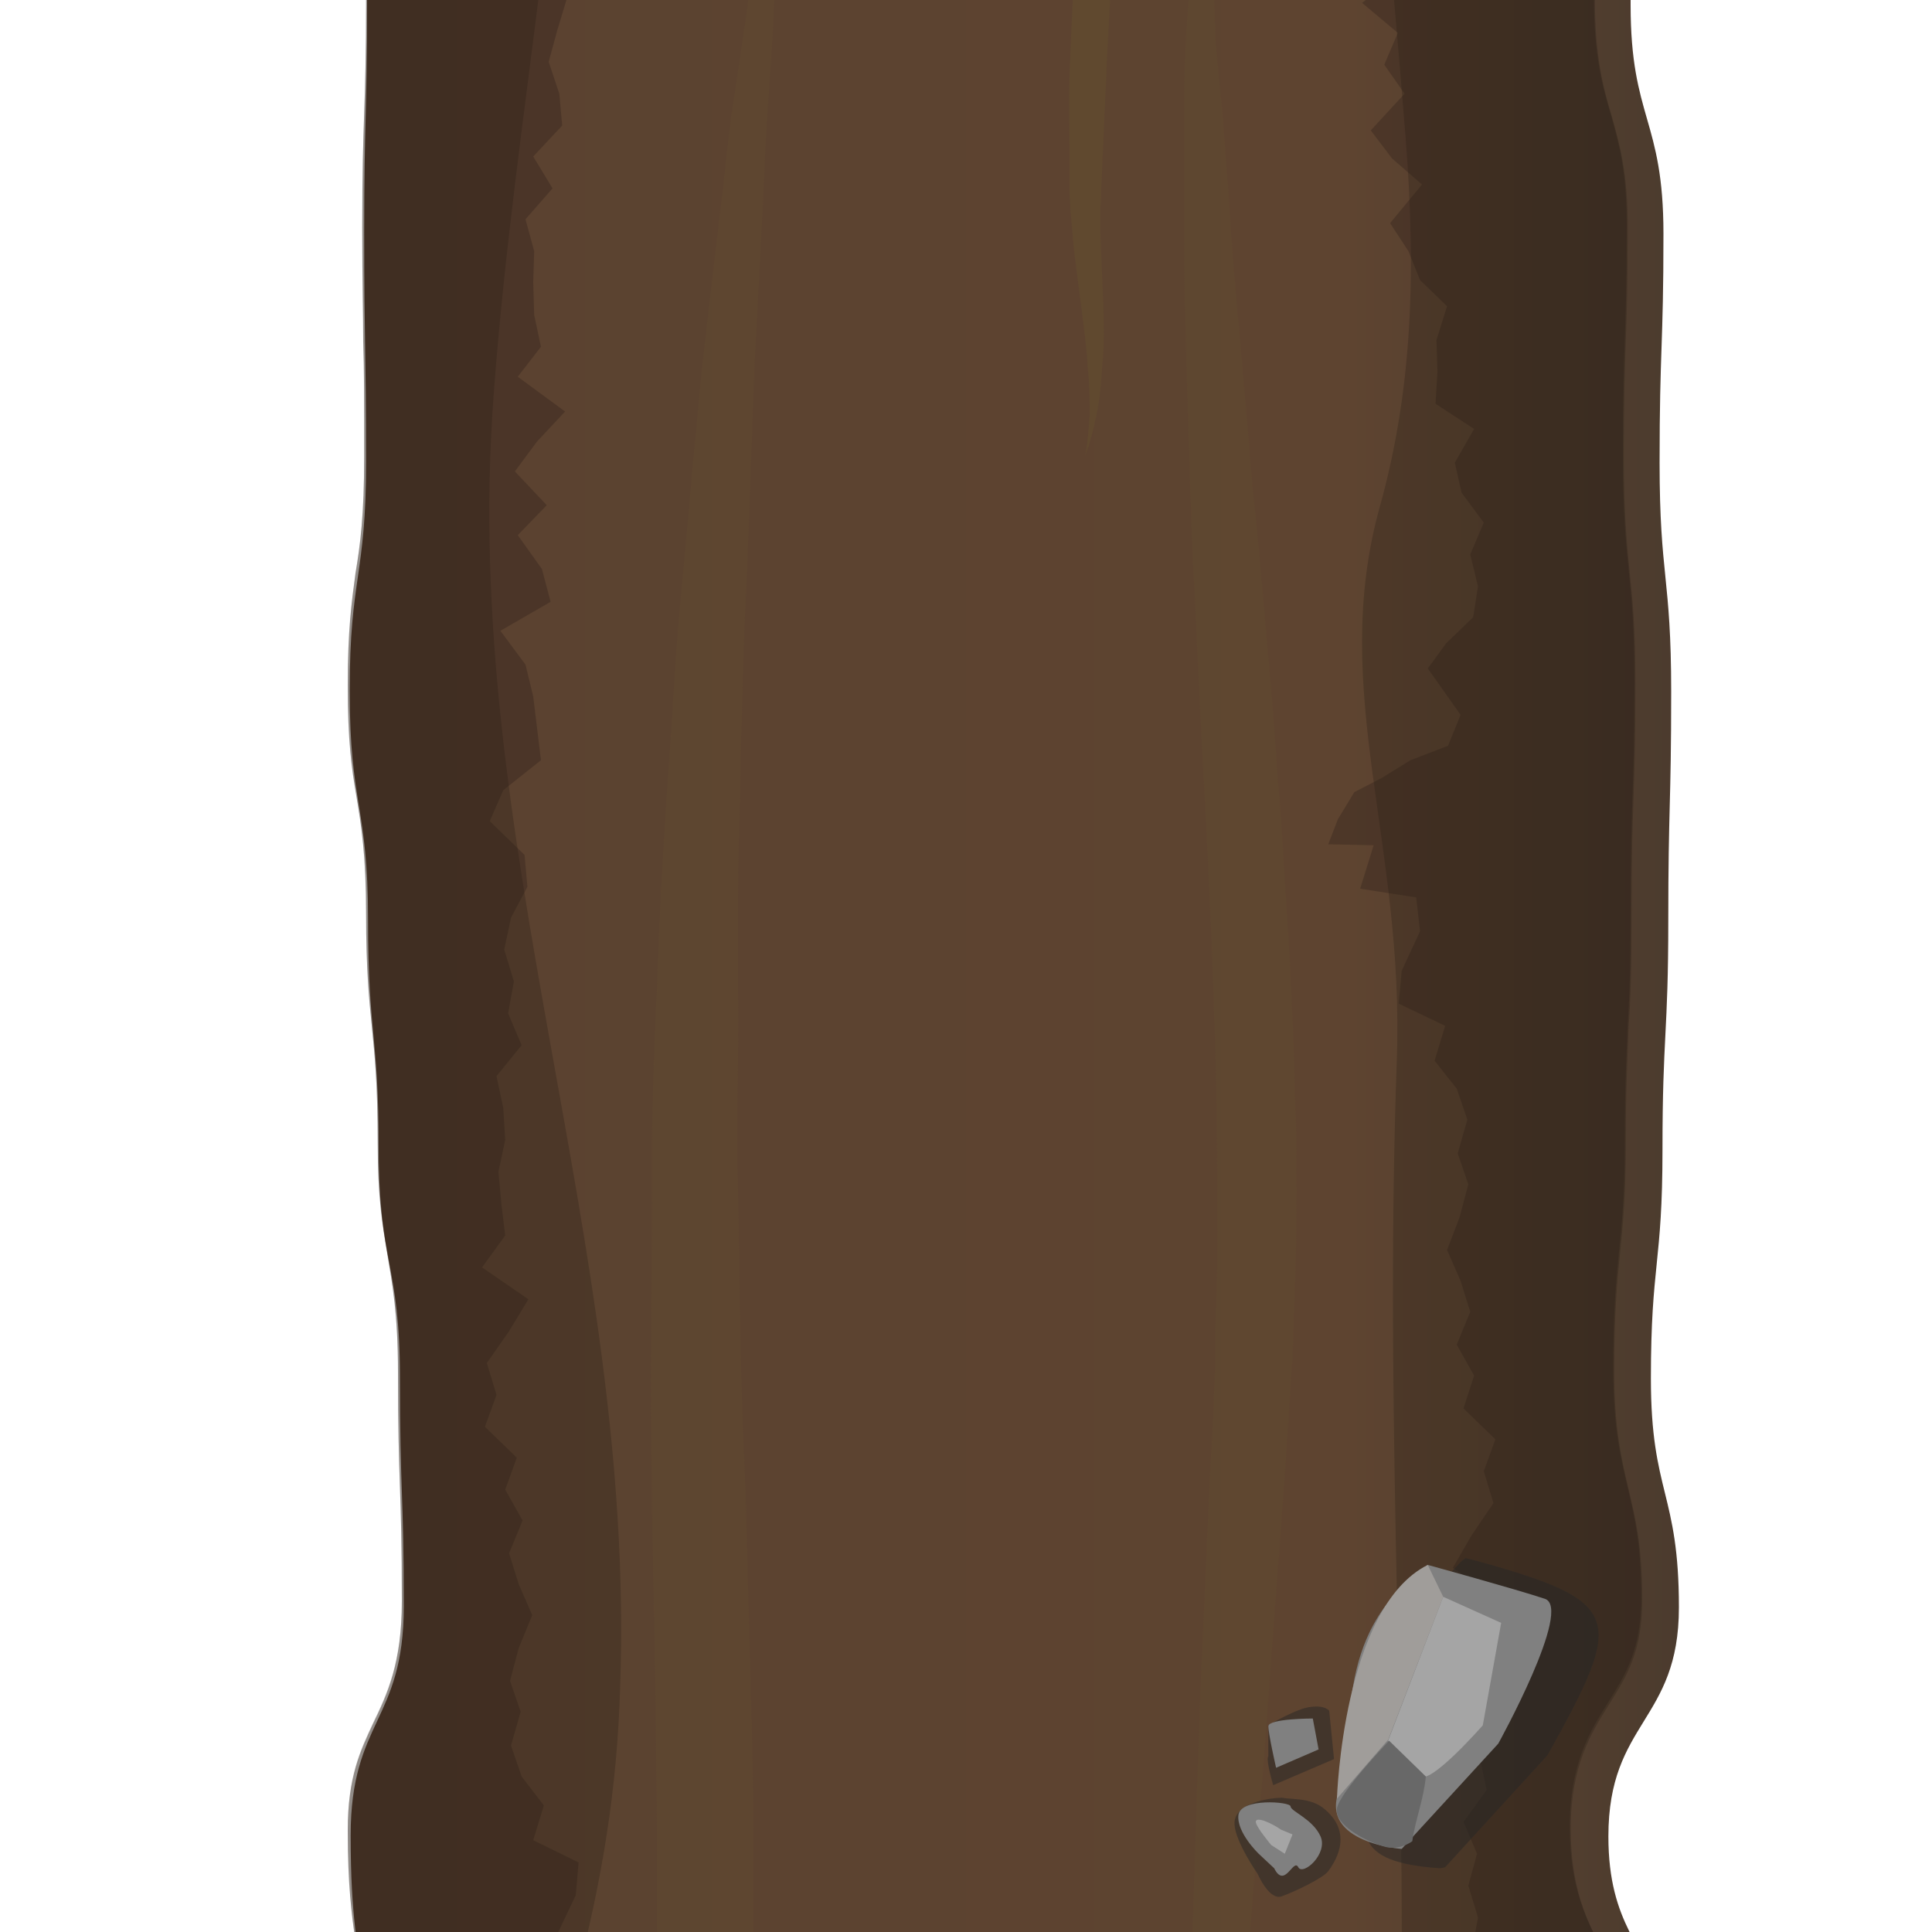
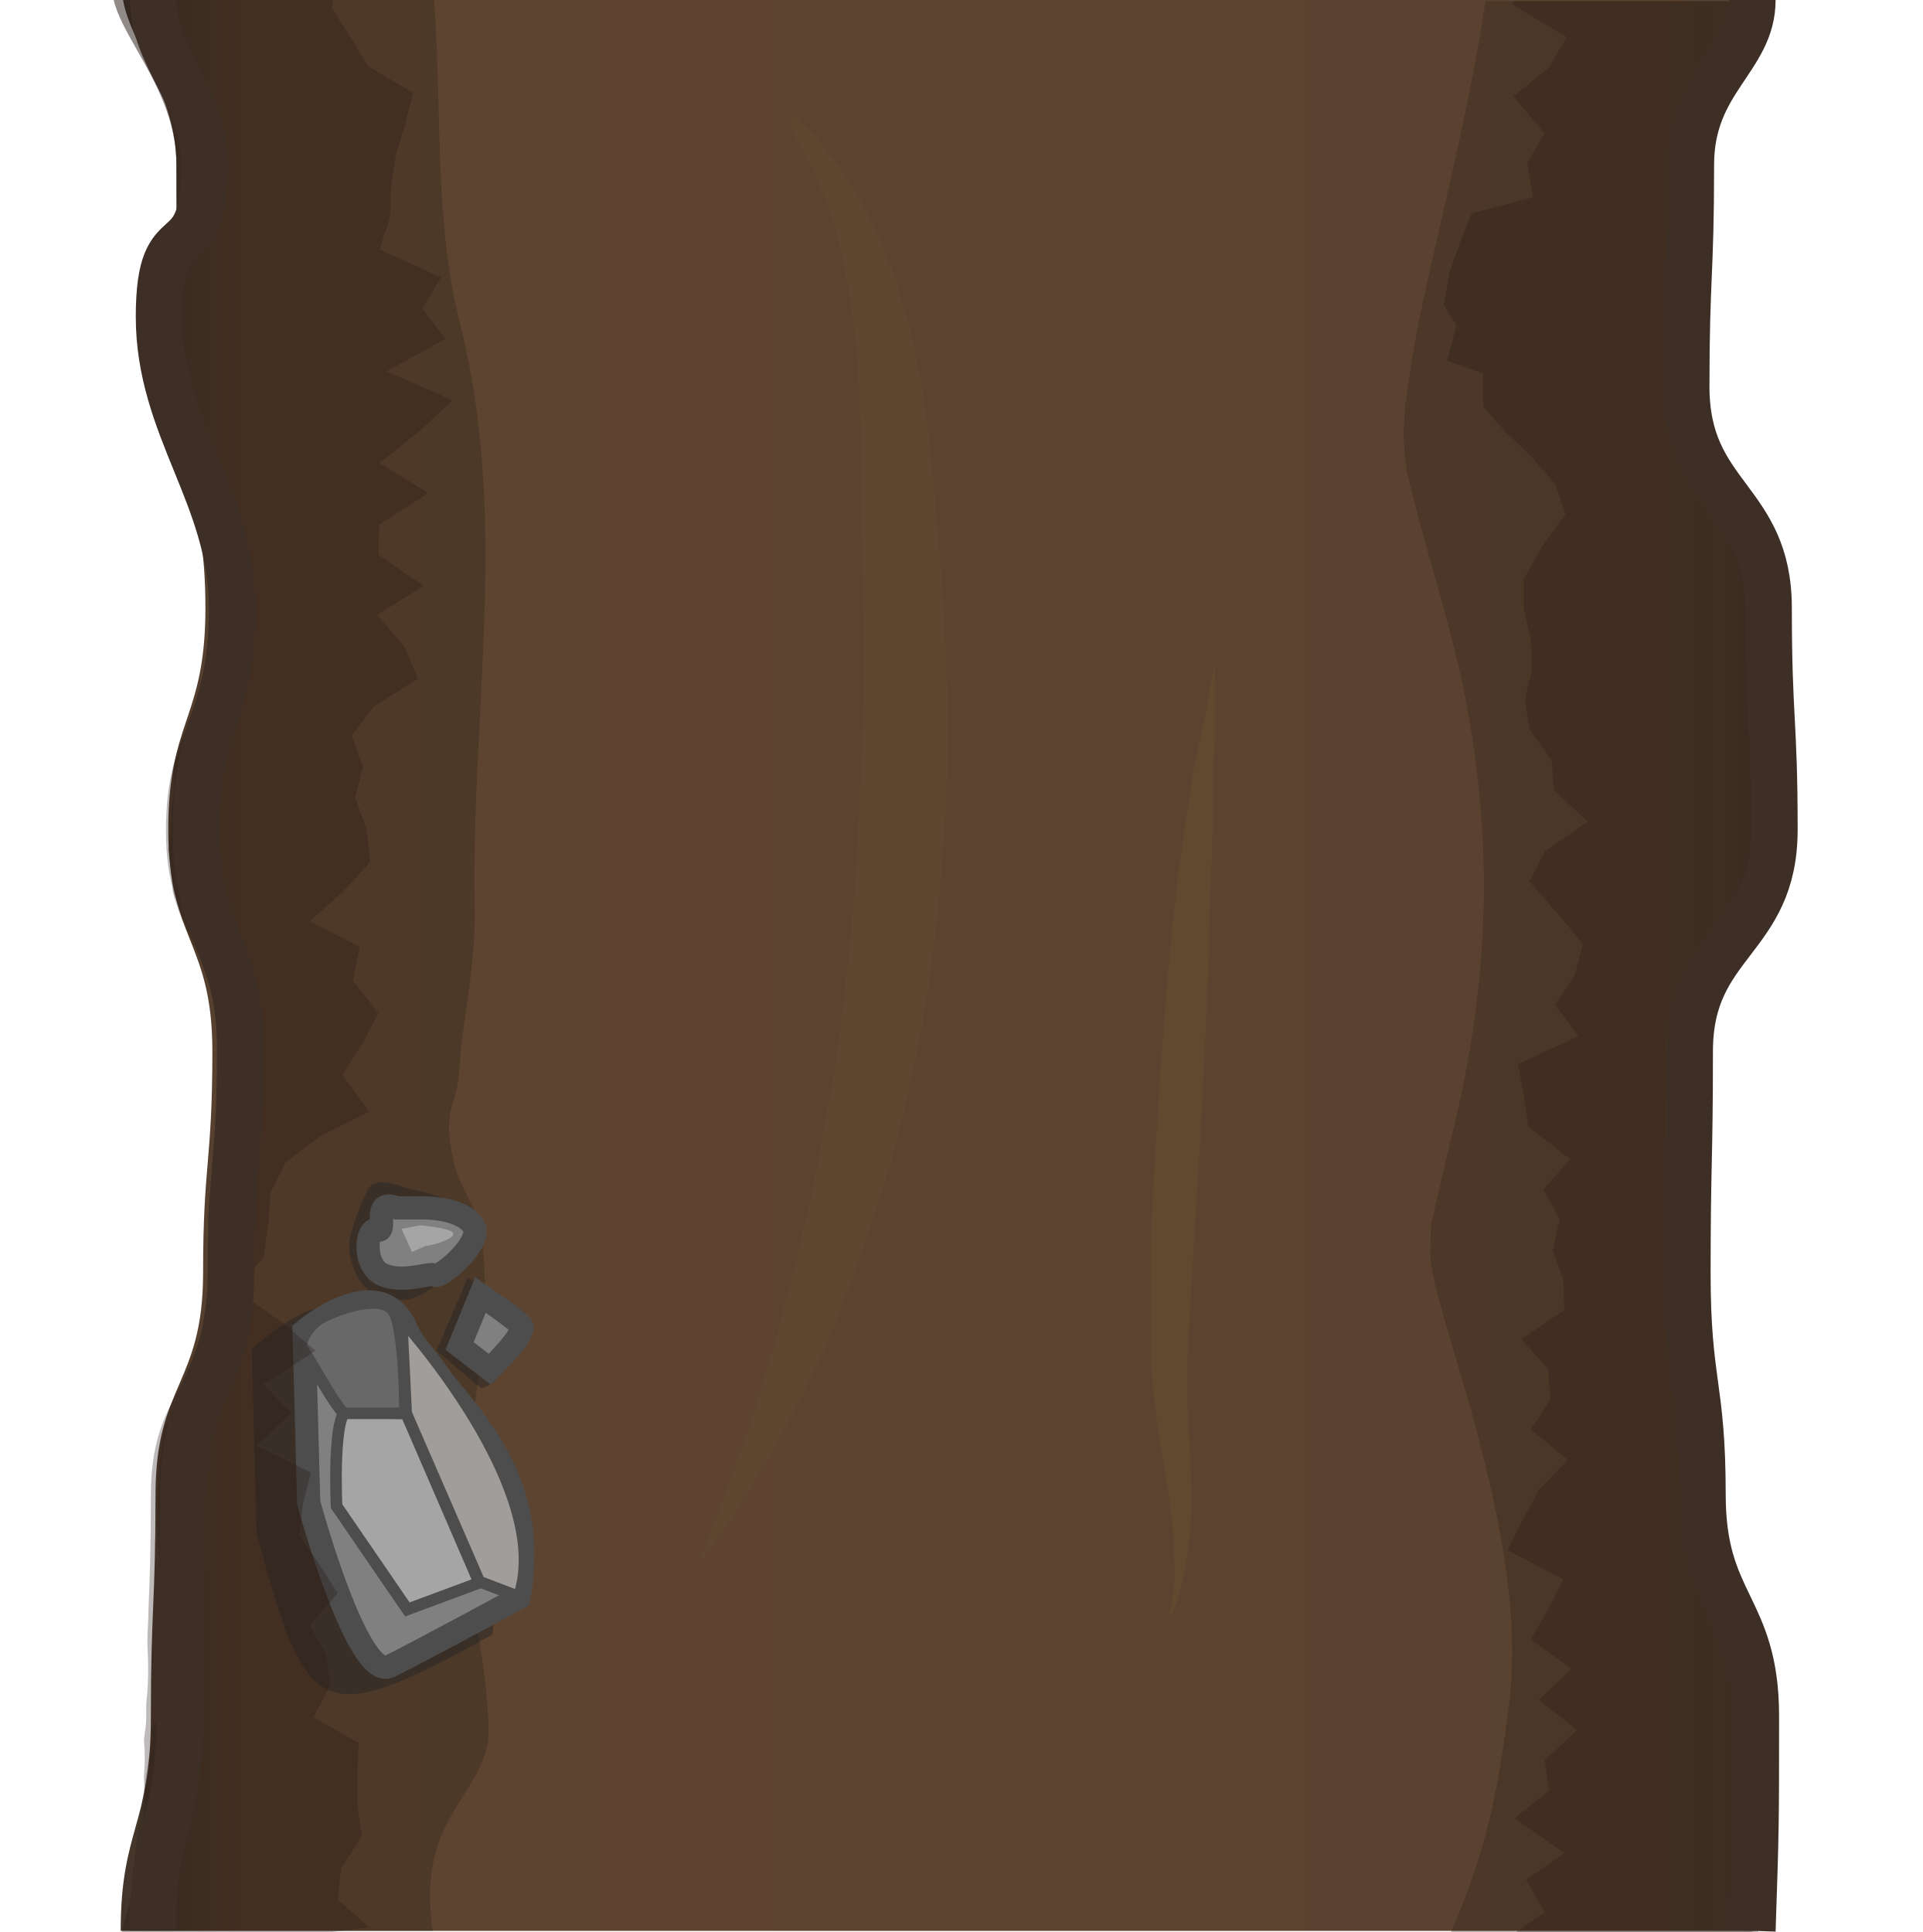
- <svg xmlns="http://www.w3.org/2000/svg" xmlns:xlink="http://www.w3.org/1999/xlink" version="1.1" id="Layer_1" x="0px" y="0px" viewBox="0 0 200 200" enable-background="new 0 0 200 200" xml:space="preserve">
+ <svg xmlns="http://www.w3.org/2000/svg" version="1.1" id="Layer_1" x="0px" y="0px" viewBox="0 0 165.7 166.5" enable-background="new 0 0 165.7 166.5" xml:space="preserve">
  <g>
+     <linearGradient id="SVGID_1_" gradientUnits="userSpaceOnUse" x1="10.451" y1="84.762" x2="152.878" y2="84.762" gradientTransform="matrix(1 0 0 -1 0 168)">
+       <stop offset="0" style="stop-color:#41342A" />
+       <stop offset="7.184729e-02" style="stop-color:#5E4430" />
+       <stop offset="0.934" style="stop-color:#5A4230" />
+       <stop offset="0.972" style="stop-color:#544132" />
+       <stop offset="1" style="stop-color:#4B3B2E" />
+       <stop offset="1" style="stop-color:#41342A" />
+     </linearGradient>
+     <path fill="url(#SVGID_1_)" d="M152.9,71.5c0-9.6-0.5-9.6-0.5-19.1c0-9.6-7.2-9.6-7.2-19.1c0-9.6,0.4-9.6,0.4-19.1   c0-7.3,6.5-10.3,5.6-14.2H10.6c0.7,3.9,4.6,8.2,4.6,14.2c0,9.6,0.2,9.6,0.2,19.1c0,9.6,2.3,9.6,2.3,19.1c0,9.6-3.2,9.6-3.2,19.1   s3.8,9.6,3.8,19.1c0,9.6-0.8,9.6-0.8,19.1c0,9.6-4.1,9.6-4.1,19.1S13,138.5,13,148c0,9.3-2.6,9.6-2.6,18.4h140.8   c0.3-8.9,0.1-9.1,0.1-18.5c0-9.6-4.7-9.6-4.7-19.1c0-9.6-1.3-9.6-1.3-19.1c0-9.6,0.2-9.6,0.2-19.1   C145.4,81.1,152.9,81.1,152.9,71.5z" />
+     <path opacity="0.3" fill="#281D14" enable-background="new    " d="M147.2,139c-1.2-2.5-2.5-5.1-2.5-10.1c0-4.7-0.3-7-0.6-9.4   c-0.3-2.4-0.7-4.9-0.7-9.7c0-4.8,0-7.2,0.1-9.6c0-2.3,0.1-4.8,0.1-9.5c0-5.2,2.1-8,4-10.4c1.8-2.4,3.4-4.4,3.4-8.7   c0-4.7-0.1-7.2-0.2-9.5c-0.1-2.4-0.2-4.8-0.2-9.6c0-4.3-1.5-6.4-3.3-8.7c-1.8-2.4-3.8-5.2-3.8-10.4c0-4.8,0.1-7.3,0.2-9.6   c0.1-2.3,0.2-4.8,0.2-9.5c0-4.4,2.1-7.4,3.7-9.7c1.3-1.9,2.2-3.1,1.7-4.5h-21.3c-1.2,8.1-3.2,16.1-5,24.1c-0.5,2.3-1,4.7-1.4,7.1   c-0.1,0.7-0.4,2.7-0.5,3.5c-0.1,1.2-0.2,2.5-0.1,3.7c0,0.5,0.1,1.3,0.2,2c1.5,6.6,3.8,13.1,5.1,19.8c2.1,11.3,2.1,21.2-0.1,32.6   c-0.6,3.1-1.4,6.1-2.1,9.2c-0.3,1.2-0.5,2.3-0.8,3.5c0,1.1-0.1,2.2,0,3.3c0.1,0.7,0.3,1.5,0.4,2c0.9,3.5,2,6.9,3,10.4   c2.2,8.1,4.4,17.3,3.3,25.8c-1,7.8-2,12.6-5.1,19.7h26.1c0.1-4.8-1.5-14.1-1.5-18.5C149.3,143.5,148.3,141.3,147.2,139z" />
+     <path opacity="0.3" fill="#281D14" enable-background="new    " d="M42.1,148.7c-0.2-6.2-2-11.9-2-18.3c0.1-7.7,2.6-16.7,1.3-24.4   c-0.4-2.2-1.9-3.8-2.3-5.9c-1.1-4.7,0.3-4.5,0.5-8.1c0.2-3.9,1.4-8.5,1.3-13.8c-0.3-17.2,3-33.6-1.3-50.5   C37.4,19.1,38.1,9.2,37.4,0H9.8c0.3,1.3,1.1,2.7,2,4.3c1.6,2.8,3.4,6,3.4,9.9c0,4.8,0.1,7.2,0.1,9.5c0.1,2.4,0.1,4.8,0.1,9.6   c0,4.6,0.6,6.9,1.3,9.3c0.7,2.4,1.4,4.9,1.4,9.9c0,5-1,7.5-1.9,10c-0.4,1.1-0.8,2.2-1.2,3.5c0,0.3,0,0.5,0,0.8   c0,0.9-0.1,1.8-0.2,2.7c0,1.2-0.1,2.5-0.3,3.7c0.2,1.3,0.3,2.5,0.4,3.7c0.4,1.5,0.9,2.7,1.5,3.9c1.2,2.5,2.4,5,2.4,10   c0,4.8-0.2,7.3-0.5,9.7c-0.1,1.4-0.3,2.9-0.4,4.9c0.5,2.4,0.3,4.8-0.2,7.2c-0.2,2.2-0.8,3.9-1.4,5.3c-0.3,1.1-0.7,2.2-1,3.3   c-0.2,0.8-0.6,1.3-1.1,1.6c-0.3,1.9-0.5,3.8-0.6,5.6c-0.2,6.6,1,13,0,19.5c-0.1,0.4-0.2,0.7-0.5,1c0,0.3,0,0.5,0,0.8   c-0.8,5.6-1.9,11.2-1.9,16.7h26.1C35.7,156.1,42.4,154.6,42.1,148.7z" />
+     <path opacity="0.3" fill="#261915" enable-background="new    " d="M143.6,90.7c0-5.2,2.1-8,4-10.4c1.8-2.4,3.4-4.4,3.4-8.7   c0-4.7-0.1-7.2-0.2-9.5c-0.1-2.4-0.2-4.8-0.2-9.6c0-4.3-1.5-6.4-3.3-8.7c-1.8-2.4-3.8-5.2-3.8-10.4c0-4.8,0.1-7.3,0.2-9.6   c0.1-2.3,0.2-4.8,0.2-9.5c0-4.4,2.1-7.4,3.7-9.7c1.3-1.9,2.2-3.1,1.7-4.5h-18.9l-0.1,0.3l4.7,2.8l-1.6,2.7l-3,2.4l2.7,3.2l-1.5,2.5   l0.5,3l-5.3,1.4l-1,2.5l-0.9,2.6l-0.5,2.8l1.1,1.7l-0.8,3.1l3.1,1.1l0,2.8l1.8,2.1l2.3,2.2l2.1,2.4l0.9,2.6l-2.1,2.9l-1.5,2.7   l0,2.6l0.6,2.6l0.1,2.6l-0.6,2.6l0.4,2.6l1.9,2.6l0.2,2.6l2.9,2.7l-3.7,2.6l-1.3,2.6l2.4,2.7l2.2,2.7l-0.7,2.6l-1.7,2.6l2,2.7   l-5.2,2.4l0.5,2.7l0.4,2.7l3.6,2.8l-2.3,2.6l1.4,2.6l-0.6,2.6l0.9,2.6l0.1,2.6l-3.7,2.5l2.3,2.6l0.2,2.6l-1.7,2.6l3.2,2.6l-2.5,2.6   l-1.4,2.6l-1.3,2.6l4.8,2.5l-1.3,2.6l-1.5,2.6l3.5,2.5l-2.8,2.7l3.3,2.6l-2.8,2.6l0.4,2.6l-3,2.4l4.3,3l-3.3,2.3l1.6,2.8l-2.6,1.8   h21c0.1-4.8-1.9-14.1-1.9-18.5c0-4.5-1.1-6.7-2.2-9c-1.2-2.5-2.5-5.1-2.5-10.1c0-4.7-0.3-7-0.6-9.4c-0.3-2.4-0.7-4.9-0.7-9.7   c0-4.8,0-7.2,0.1-9.6C143.5,97.8,143.6,95.4,143.6,90.7z" />
+     <g>
+       <g opacity="0.5">
+         <path fill="#60492F" d="M68,9.7c0,0,0.4,0.3,1.1,1c0.7,0.6,1.7,1.7,2.8,3.1c1.1,1.5,2.3,3.3,3.4,5.7c0.6,1.2,1,2.4,1.6,3.8     c0.4,1.4,0.9,2.8,1.3,4.3c0.8,3,1.4,6.4,1.8,9.9c0.4,3.5,0.7,7.2,1,11c0.2,1.9,0.3,3.8,0.4,5.8c0.1,2,0.2,4,0.2,6.1     c0,2,0,4.1,0,6.1c-0.1,2.1-0.1,4.1-0.3,6.2c-0.3,4.1-0.7,8.3-1.3,12.3c-0.2,1-0.3,2-0.5,3c-0.2,1-0.4,2-0.6,3     c-0.2,1-0.4,2-0.6,2.9c-0.2,1-0.5,1.9-0.7,2.9c-0.4,1.9-0.9,3.7-1.5,5.5c-0.5,1.8-1.1,3.5-1.7,5.2c-0.3,0.8-0.6,1.7-0.9,2.5     c-0.3,0.8-0.6,1.6-0.9,2.4c-0.6,1.6-1.2,3.1-1.9,4.5c-0.7,1.4-1.2,2.8-1.9,4c-0.7,1.2-1.3,2.4-1.9,3.5c-1.2,2.2-2.4,4-3.3,5.6     c-1,1.5-1.8,2.6-2.4,3.4c-0.6,0.8-0.9,1.2-0.9,1.2s0.2-0.5,0.5-1.4c0.4-0.9,0.8-2.2,1.5-3.8c0.6-1.7,1.3-3.7,2.1-6     c0.4-1.2,0.8-2.4,1.2-3.7c0.4-1.3,0.8-2.7,1.2-4.1c0.4-1.4,0.8-2.9,1.2-4.5c0.2-0.8,0.4-1.6,0.6-2.4c0.2-0.8,0.4-1.6,0.6-2.5     c0.2-0.8,0.4-1.7,0.6-2.5c0.2-0.9,0.3-1.7,0.5-2.6c0.2-0.9,0.4-1.8,0.5-2.7c0.2-0.9,0.3-1.8,0.5-2.7c0.2-0.9,0.3-1.8,0.5-2.8     c0.1-0.9,0.3-1.9,0.4-2.8c0.3-1.9,0.5-3.8,0.7-5.8c0.5-3.9,0.8-7.9,1-11.8c0.1-2,0.2-4,0.3-6c0.1-2,0.1-4,0.2-5.9     c0-2,0-3.9,0-5.8c0-2,0-3.9-0.1-5.8c-0.1-3.8,0-7.5-0.1-10.9c-0.1-3.4-0.2-6.6-0.6-9.6c-0.3-2.9-0.8-5.6-1.4-7.9     c-0.6-2.3-1.4-4.3-2.1-5.9c-0.8-1.5-1.4-2.8-2-3.6C68.3,10.1,68,9.7,68,9.7z" />
+       </g>
+       <g>
+         <path fill="#60492F" d="M104.7,57.2c0,0,0,1.3,0,3.6c0,1.1,0,2.5-0.1,4.1c-0.1,1.6-0.1,3.4-0.1,5.3c0,1.9-0.1,4-0.2,6.2     c-0.1,2.2-0.1,4.6-0.2,7c-0.1,2.4-0.2,4.9-0.3,7.5c-0.1,2.5-0.3,5.1-0.4,7.7c-0.2,2.6-0.3,5.2-0.5,7.7c-0.1,2.5-0.3,5-0.4,7.4     c-0.1,1.2-0.1,2.4-0.2,3.5c0,0.5,0,1.2,0,1.7c0,0.5,0,1.1,0,1.6c0.1,2.2,0.2,4.3,0.3,6.2c0.1,2,0.1,3.8-0.1,5.4     c-0.1,1.6-0.3,3-0.6,4.1c-0.1,0.6-0.3,1.1-0.4,1.5c-0.1,0.4-0.3,0.8-0.4,1.1c-0.3,0.6-0.4,0.9-0.4,0.9s0.1-0.3,0.2-0.9     c0.1-0.6,0.2-1.5,0.3-2.6c0-1.1,0-2.5-0.1-4c-0.1-1.5-0.4-3.3-0.7-5.2c-0.3-1.9-0.7-4-0.9-6.2c-0.1-0.6-0.1-1.2-0.2-1.8     c0-0.6-0.1-1.1-0.1-1.8c0-1.2,0-2.4,0-3.6c0-2.4-0.1-5,0-7.5c0.1-2.5,0.3-5.1,0.4-7.7c0.2-2.6,0.3-5.2,0.5-7.7     c0.2-2.5,0.4-5,0.6-7.4c0.2-2.4,0.5-4.7,0.7-7c0.3-2.2,0.6-4.3,0.9-6.2c0.1-1,0.3-1.9,0.4-2.8c0.1-0.9,0.3-1.7,0.5-2.5     c0.3-1.6,0.6-2.9,0.8-4C104.4,58.5,104.7,57.2,104.7,57.2z" />
+       </g>
+     </g>
    <g>
      <g>
        <g>
+           <path opacity="0.5" fill="#262626" enable-background="new    " d="M40.4,104.4c-1.3-1.2-5.3-2-5.3-2s-2.8-1.2-3.4,0.1      c-0.7,1.3-1.8,4.3-1.6,5.2c0.1,0.8,0.6,4.8,5,4.3c1.6-0.3,2.8-1.6,3.7-2.2C39.6,109.1,42,106,40.4,104.4z" />
          <g>
-             <g>
-               <defs>
-                 <rect id="SVGID_1_" x="-65.7" y="-240" width="319.6" height="747.6" />
-               </defs>
-               <clipPath id="SVGID_2_">
-                 <use xlink:href="#SVGID_1_" overflow="visible" />
-               </clipPath>
-               <g clip-path="url(#SVGID_2_)">
-                 <linearGradient id="SVGID_3_" gradientUnits="userSpaceOnUse" x1="34.177" y1="100.175" x2="174.1" y2="100.175">
-                   <stop offset="0" style="stop-color:#41342A" />
-                   <stop offset="0" style="stop-color:#5A4230" />
-                   <stop offset="0.753" style="stop-color:#5E4430" />
-                   <stop offset="0.999" style="stop-color:#4B3B2E" />
-                   <stop offset="1" style="stop-color:#544132" />
-                   <stop offset="1" style="stop-color:#41342A" />
-                 </linearGradient>
-                 <path fill="url(#SVGID_3_)" d="M38.1,95.2c0,11.9,1.1,11.9,1.1,23.7c0,11.9,2.2,11.9,2.2,23.7c0,11.9,0.4,11.8,0.4,23.7         s-5.5,11.8-5.5,23.7c0,8.9,0.8,11.1,1.3,16.6c30.5-3.2,61.1-3.4,91.8-0.8c4.8,0.4,9.6,0.8,14.4,1.2c9.4,0,18.8,0.1,28.3,0.3         c-1.7-5.9-5.6-8-5.6-17.2c0-11.9,7.3-11.9,7.3-23.7c0-11.9-2.9-11.8-2.9-23.7s1.2-11.8,1.2-23.7s0.6-11.9,0.6-23.7         c0-11.9,0.3-11.8,0.3-23.7s-1.2-11.9-1.2-23.7c0-11.9,0.4-11.9,0.4-23.7c0-11.9-3.4-11.9-3.4-23.7c0-1.9,0-3.4,0.1-4.8         C159.1-4.9,149.4-6,139.7-7C105.9-3.8,72-1.8,38.1-2.1C38-1.3,38-0.5,38,0.4c0,11.9-0.3,11.9-0.3,23.7         c0,11.9,0.2,11.9,0.2,23.7c0,11.9-1.7,11.9-1.7,23.7C36.2,83.4,38.1,83.4,38.1,95.2z" />
-                 <path opacity="0.3" fill="#261915" enable-background="new    " d="M36,189.5c0,5.8,0.4,8.6,0.8,11.6         c0.2,1.4,0.4,2.8,0.5,4.5c7.3-0.7,14.5-1.3,21.8-1.7l-1-0.2l-0.4-3.5l1.9-4l0.3-3.4l-4.7-2.3l1.1-3.6l-2.3-3l-1.1-3.2l1-3.5         l-1.1-3.2l0.9-3.4l1.4-3.4l-1.4-3.2l-1-3.2l1.4-3.4l-1.8-3.2l1.2-3.3l-3.3-3.2l1.2-3.3l-1-3.3l2.3-3.3l2-3.3l-4.8-3.3         l2.4-3.3l-0.4-3.3l-0.3-3.3l0.7-3.3l-0.2-3.3l-0.7-3.3l2.6-3.2l-1.4-3.3l0.6-3.3l-1-3.3l0.7-3.3l1.7-3.2l-0.3-3.3L50.7,85         l1.4-3.2l3.9-3.1l-0.4-3.3l-0.4-3.3l-0.8-3.3l-2.6-3.5l5.2-3l-0.9-3.4l-2.5-3.5l3-3.1l-3.3-3.5l2.3-3.1l2.9-3.1L53.6,39         l2.4-3.1l-0.7-3.3l-0.1-3.4l0.1-3.2l-0.9-3.3l2.8-3.2l-2-3.3l3-3.2l-0.3-3.3l-1.1-3.3l0.9-3.3l1-3.3L56.8-3         C50.5-2.9,44.3-2.8,38-2.9c-0.1,0.8-0.1,1.8-0.1,2.8c0,5.9-0.1,9-0.2,11.9c-0.1,2.9-0.2,5.9-0.2,11.8s0.1,8.9,0.1,11.8         c0.1,2.9,0.1,5.9,0.1,11.9c0,6.1-0.4,9.1-0.9,12.1c-0.4,3-0.8,5.8-0.8,11.6s0.4,8.6,0.9,11.5c0.5,3,1,6.1,1,12.2         c0,5.8,0.3,8.7,0.6,11.7s0.6,6,0.6,12c0,5.7,0.5,8.5,1,11.5c0.5,3,1.1,6.1,1.1,12.2c0,5.9,0.1,8.9,0.2,11.8         c0.1,2.9,0.2,6,0.2,11.9c0,6.4-1.5,9.6-3,12.7C37.3,181.3,36,184,36,189.5z" />
-                 <g opacity="0.3">
-                   <path fill="#261915" d="M140.8,92l5.8,0.9l0.4,3.5l-1.9,4.1l-0.3,3.4l4.8,2.3l-1.1,3.6l2.3,2.9l1.1,3.2l-1,3.5l1.1,3.2          l-0.9,3.4l-1.3,3.4l1.4,3.2l1,3.2l-1.4,3.4l1.8,3.2l-1.1,3.4l3.3,3.2l-1.2,3.3l1,3.3l-2.3,3.4l-1.9,3.3l4.8,3.2l-2.3,3.3          l0.4,3.3l0.3,3.3l-0.7,3.3l0.3,3.3l0.7,3.3l-2.4,3.3l1.4,3.3l-0.9,3.3l1,3.3l-0.6,3.3l-1.7,3.2l0.2,1.3          c5.7,0,11.4,0.1,17.1,0.2c-0.6-1.8-1.3-3.2-2.1-4.6c-1.6-3-3.4-6.4-3.4-12.8c0-6.5,2.1-9.9,4-12.9c1.8-2.9,3.4-5.4,3.4-10.8          c0-5.7-0.7-8.4-1.4-11.4s-1.5-6.2-1.5-12.3c0-6,0.3-9.1,0.6-12.1s0.6-5.8,0.6-11.6c0-6,0.2-9,0.3-12          c0.2-2.9,0.3-5.9,0.3-11.7c0-6,0.1-9,0.2-11.9c0.1-2.9,0.2-5.9,0.2-11.8c0-5.8-0.3-8.7-0.6-11.6c-0.3-3-0.6-6-0.6-12          s0.1-9,0.2-11.9c0.1-2.9,0.2-5.9,0.2-11.8c0-5.6-0.8-8.4-1.6-11.3c-0.9-3-1.8-6.2-1.8-12.4c0-1.8,0-3.4,0.1-4.7          c-7.5-0.6-15.1-1.4-22.6-2.2l-1,1l3.5,3.4l-4,3.2l3.7,3.1l-1.4,3.3l2.1,3l-3.5,3.8l2.2,2.9l3.1,2.7l-3.3,4l1.9,2.9l1.2,3          l2.8,2.7l-1.1,3.5l0.1,3.3l-0.2,3.3l4,2.6l-2,3.5l0.7,3.1l2.3,3.1l-1.4,3.3l0.8,3.3l-0.5,3.2l-2.8,2.7l-1.9,2.6l3.4,4.8          l-1.3,3.2l-3.9,1.5l-2.9,1.8l-2.9,1.5l-1.7,2.8l-1,2.6l4.7,0.1L140.8,92z" />
-                 </g>
-                 <g>
-                   <g opacity="0.5">
-                     <path fill="#60492F" d="M67.7,167.1c0.1,3.7,0.1,7.4,0.2,11.1c0,3.7,0.1,7.4,0.1,11.1v11.2c0,1,0,2,0,3.1           c3.3-0.1,6.7-0.2,10-0.3c0-0.9,0-1.8,0-2.8v-11.3c0-3.8-0.1-7.5-0.2-11.3s-0.2-7.5-0.3-11.2c-0.1-3.7-0.2-7.4-0.3-11.1           c-0.1-3.6-0.3-7.3-0.4-10.9c-0.2-7.3-0.3-14.4-0.4-21.4c-0.2-7,0.1-13.9,0-20.7v-10c0-3.3,0.1-6.6,0.2-9.8           c0.1-6.5,0.3-12.7,0.5-18.8c0.3-6.1,0.5-12,0.7-17.6c0.1-2.8,0.2-5.6,0.3-8.3c0.1-2.7,0.3-5.3,0.4-7.9           c0.3-5.2,0.5-10,0.7-14.2c0.2-4.5,0.6-8.8,0.8-12.8c0.1-2.4,0.2-4.7,0.3-6.9c-0.8,0-1.6,0.1-2.4,0.1           c-0.2,2-0.5,4.1-0.8,6.3c-0.3,1.9-0.6,4-0.9,6.1c-0.2,1-0.3,2.1-0.5,3.2c-0.1,1.1-0.3,2.3-0.4,3.4           c-0.5,4.6-1.1,9.5-1.7,14.6c-0.3,2.6-0.6,5.2-0.9,7.9s-0.5,5.5-0.8,8.3c-0.5,5.6-1,11.4-1.6,17.5           c-0.5,6.1-0.8,12.4-1.3,18.9c-0.2,3.3-0.4,6.6-0.6,9.9c-0.1,3.3-0.3,6.7-0.4,10.1c-0.2,3.4-0.3,6.8-0.4,10.3           c0,1.7-0.1,3.4-0.1,5.2v5.3c0,7.1-0.1,14.3-0.1,21.6c0,3.7,0.1,7.3,0.1,11C67.6,159.7,67.6,163.4,67.7,167.1z" />
-                   </g>
-                   <g opacity="0.5">
-                     <path fill="#60492F" d="M123,44.2c0.1,1.9,0.1,3.9,0.2,5.9c0,1,0.1,2,0.1,3s0.1,2,0.1,3c0.2,4.1,0.4,8.3,0.6,12.5           c0.4,8.4,0.9,17.1,1.3,26c0.2,4.5,0.3,8.9,0.5,13.4c0.1,4.4,0.2,9,0.2,13.4s0.1,8.9-0.1,13.4l-0.1,3.4v3.3           c-0.1,2.3-0.2,4.5-0.3,6.7c-0.5,8.9-0.8,17.6-1.2,26.1c-0.3,8.4-0.6,16.6-0.8,24.4c-0.1,2.1-0.1,4.1-0.2,6           c1.3,0.1,2.6,0.2,3.9,0.3c0.6,0.1,1.2,0.1,1.8,0.2c0.2-2.1,0.3-4.1,0.5-6.3c0.6-7.8,1.3-15.9,1.9-24.4           c0.6-8.5,1.3-17.2,1.9-26.1c0.1-2.2,0.3-4.5,0.4-6.7l0.1-0.8V140l0.1-1.7l0.1-3.4c0.2-4.5,0.2-9.1,0.2-13.7           c0-2.3,0-4.5-0.1-6.8s-0.1-4.5-0.2-6.8c-0.2-4.5-0.4-9-0.7-13.5c-0.3-4.4-0.5-8.8-0.9-13.2c-0.3-4.4-0.6-8.7-1-12.9           c-0.4-4.2-0.7-8.3-1.1-12.4c-0.1-1-0.2-2-0.3-3c-0.1-1-0.2-2-0.3-3c-0.2-2-0.3-4-0.5-5.9c-0.6-7.7-1.4-15.1-1.8-21.8           c-0.2-3.4-0.5-6.6-0.7-9.7c-0.3-3-0.6-6-0.8-8.4c-0.1-3.9-0.2-7.4-0.4-10.5c-0.7,0.1-1.3,0.1-2,0.2           c-0.1,3-0.4,6.4-0.6,10.1c-0.2,2.9-0.2,5.8-0.2,8.9v9.8c0,3.4,0,7,0.1,10.6C122.8,36.5,122.9,40.3,123,44.2z" />
-                   </g>
-                   <g>
-                     <path fill="#60492F" d="M111.3-5.6c0,0.6-0.1,1.3-0.1,1.9c-0.1,3.2-0.3,6.4-0.4,9.5c-0.2,3.2-0.1,6.3-0.1,9.3v4.4           c0,0.8,0.1,1.5,0.1,2.2c0.1,0.7,0.1,1.4,0.2,2.1c0.2,2.8,0.6,5.3,0.9,7.7c0.3,2.4,0.6,4.6,0.7,6.5c0.2,1.9,0.2,3.6,0.2,5           c-0.1,1.4-0.2,2.5-0.3,3.2s-0.2,1.1-0.2,1.1s0.1-0.4,0.4-1.1c0.2-0.7,0.5-1.8,0.8-3.2s0.5-3.1,0.6-5.1           c0.2-2,0.2-4.2,0.1-6.6s-0.2-5-0.3-7.7v-2c0.1-0.7,0.1-1.4,0.1-2.1c0.1-1.4,0.1-2.9,0.2-4.4c0.1-3,0.3-6.1,0.4-9.2           c0.2-3.1,0.3-6.3,0.5-9.5c0-0.8,0.1-1.5,0.1-2.3C113.9-5.8,112.6-5.7,111.3-5.6z" />
-                   </g>
-                 </g>
-                 <path opacity="0.3" fill="#281D14" enable-background="new    " d="M144.6,109.7c-1.2,33.5,0.7,64.4,0.5,96.6         c7.7,0,15.4,0.1,23,0.2c-0.5-1.7-1.3-3.1-2.1-4.4c-1.6-3-3.4-6.4-3.4-12.8c0-6.5,2.1-9.9,4-12.9c1.8-2.9,3.4-5.4,3.4-10.8         c0-5.7-0.7-8.4-1.4-11.4s-1.5-6.2-1.5-12.3c0-6,0.3-9.1,0.6-12.1s0.6-5.8,0.6-11.6c0-6,0.2-9,0.3-12         c0.2-2.9,0.3-5.9,0.3-11.7c0-6,0.1-9,0.2-11.9c0.1-2.9,0.2-5.9,0.2-11.8c0-5.8-0.3-8.7-0.6-11.6c-0.3-3-0.6-6-0.6-12         s0.1-9,0.2-11.9c0.1-2.9,0.2-5.9,0.2-11.8c0-5.6-0.8-8.4-1.6-11.3c-0.9-3-1.8-6.2-1.8-12.4c0-1.9,0-3.5,0.1-4.9         c-7.2-0.5-14.3-1.3-21.5-2.1c0.5,6.2,1.1,12.5,1.6,18.9c1.3,14.7,1.2,27.7-2.5,40.9C137.6,71.5,145.4,87.2,144.6,109.7z" />
-                 <path opacity="0.3" fill="#281D14" enable-background="new    " d="M36,189.4c0,5.8,0.4,8.6,0.8,11.6         c0.2,1.4,0.4,2.9,0.5,4.6c7.5-0.8,15.1-1.3,22.6-1.7c2.3-9,4-18.4,4.3-29.4c1.6-46-16.6-87.2-13.1-133.6         c1.1-14.9,3.2-29.3,5-43.9c-6,0.1-12,0.1-18.1,0.1c-0.1,0.8-0.1,1.7-0.1,2.7c0,5.9-0.1,9-0.2,11.9c-0.1,2.9-0.2,5.9-0.2,11.8         s0.1,8.9,0.1,11.8c0.1,2.9,0.1,5.9,0.1,11.9c0,6.1-0.4,9.1-0.9,12.1c-0.4,3-0.8,5.8-0.8,11.6s0.4,8.6,0.9,11.5         c0.5,3,1,6.1,1,12.2c0,5.8,0.3,8.7,0.6,11.7s0.6,6,0.6,12c0,5.7,0.5,8.5,1,11.5s1.1,6.1,1.1,12.2c0,5.9,0.1,8.9,0.2,11.8         c0.1,2.9,0.2,6,0.2,11.9c0,6.4-1.5,9.6-3,12.7C37.3,181.2,36,183.9,36,189.4z" />
-                 <g>
-                   <g>
-                     <g>
-                       <path opacity="0.5" fill="#262626" enable-background="new    " d="M127.8,188.9c0.1,1.8,2.4,5.1,2.4,5.1s1.2,2.8,2.5,2.3            c1.4-0.5,4.3-1.9,4.8-2.6c0.5-0.7,2.9-3.9-0.6-6.6c-1.4-1-3.1-0.8-4.2-1C131.6,186.1,127.6,186.6,127.8,188.9z" />
-                       <g>
-                         <path fill="#808080" d="M131.9,193.4c1.1,2.2,2-1.1,2.5-0.1c0.5,0.9,3.1-1.4,2.3-3.2s-3.1-2.6-3.1-3.1s-5.2-0.9-5.4,0.9             c-0.2,1.8,2.1,4,2.1,4L131.9,193.4z" />
-                         <path fill="#A5A5A5" d="M132.6,189.4c-1-0.7-2.6-1.4-2.6-0.8c0,0.5,1.6,2.4,1.6,2.4l1.4,0.9l0.8-2L132.6,189.4z" />
-                       </g>
-                     </g>
-                     <g>
-                       <path opacity="0.5" fill="#262626" enable-background="new    " d="M149.1,193.4c-9.5-0.6-8.1-4.1-7.1-8.8            c0.1-1.1,0.2-2.4,0.4-3.9c0.5-7,3.4-13.4,8.9-19.1l0.4-0.3l0.5,0.1c16.1,4.4,16,5.9,8,20.3l-10.6,11.6L149.1,193.4z" />
-                       <g>
-                         <path fill="#808080" d="M147.8,162c-10.4,7.4-7.1,18-9.2,23.4c-2,5.4,6.5,6,6.5,6l10-10.9c0,0,7.8-14.1,4.8-15             C156.9,164.5,147.8,162,147.8,162z" />
-                         <path fill="#A5A5A5" d="M149.4,165.3l-5.7,14.9c0,0,2.5,2.4,3.3,3.6c0.9,1.2,6.5-5.2,6.5-5.2l1.9-10.6L149.4,165.3z" />
-                         <path fill="#A09D9A" d="M143.7,180.1l-5.3,6.1c0,0,0.6-19.8,9.4-24.2l1.6,3.3L143.7,180.1z" />
-                         <path fill="#686868" d="M147.6,183.9c-0.2,2.3-1.1,4.5-1.4,6.7c0,0-1.4,1.1-3.1,0.5c-1.7-0.5-5-2.2-4.7-3.9s5.4-7,5.4-7             L147.6,183.9z" />
-                       </g>
-                     </g>
-                     <g>
-                       <path opacity="0.5" fill="#262626" enable-background="new    " d="M131.3,181.8c-0.3,0.3,0.5,3,0.5,3l6.3-2.7l-0.5-5            c0,0-0.4-0.6-1.9-0.4c-1.4,0.1-4.4,1.9-4.4,1.9L131.3,181.8z" />
-                       <path fill="#808080" d="M135.9,177.9c0,0-4.6,0-4.6,0.8s0.8,4.3,0.8,4.3l4.4-1.9L135.9,177.9z" />
-                     </g>
-                   </g>
-                 </g>
-               </g>
-             </g>
+             <path fill="#808080" stroke="#4D4D4D" stroke-width="2" stroke-miterlimit="10" d="M34.2,104.1c-2.3-0.9-0.7,2.2-1.7,1.9       c-1-0.3-1.3,3.2,0.6,3.9c1.8,0.7,4-0.3,4.4,0c0.4,0.3,4.4-3,3.2-4.4c-1.2-1.5-4.3-1.4-4.3-1.4L34.2,104.1z" />
+             <path fill="#A5A5A5" d="M36.6,107.4c1.3-0.2,2.8-0.8,2.4-1.2c-0.4-0.4-2.8-0.6-2.8-0.6l-1.6,0.3l0.9,2L36.6,107.4z" />
          </g>
+         </g>
+         <g>
+           <path opacity="0.5" fill="#262626" enable-background="new    " d="M22,116c7.2-6.2,8.6-2.7,11.2,1.4c0.7,0.8,1.5,1.9,2.4,3.1      c4.5,5.4,6.9,12,6.9,19.9l-0.1,0.5l-0.4,0.2c-14.6,8.1-15.6,6.9-19.9-9l-0.4-15.8L22,116z" />
+           <g>
+             <path fill="#808080" stroke="#4D4D4D" stroke-width="2" stroke-miterlimit="10" d="M44.7,137.7c2.3-12.5-7.4-17.9-9.7-23.2       c-2.3-5.3-8.8,0.2-8.8,0.2l0.4,14.8c0,0,4.2,15.5,7,14.1S44.7,137.7,44.7,137.7z" />
+             <path fill="#A5A5A5" stroke="#4D4D4D" stroke-miterlimit="10" d="M41.3,136.4L35,121.8c0,0-3.5,0-4.9-0.3       c-1.5-0.2-1.1,8.3-1.1,8.3l6.1,8.9L41.3,136.4z" />
+             <path fill="#A09D9A" stroke="#4D4D4D" stroke-miterlimit="10" d="M35,121.8l-0.4-8.1c0,0,13.3,14.6,10.1,23.9l-3.4-1.3       L35,121.8z" />
+             <path fill="#686868" stroke="#4D4D4D" stroke-miterlimit="10" d="M29.6,121.8c-1.5-1.8-2.4-4-3.7-5.7c0,0,0.2-1.7,1.9-2.6       c1.6-0.8,5.1-2,6.1-0.5c1,1.5,1,8.8,1,8.8L29.6,121.8z" />
+           </g>
+         </g>
+         <g>
+           <path opacity="0.5" fill="#262626" enable-background="new    " d="M42.8,111.9c0-0.4-2.5-1.8-2.5-1.8l-2.7,6.3l3.8,3.2      c0,0,0.7,0.1,1.6-1c0.9-1.1,1.9-4.4,1.9-4.4L42.8,111.9z" />
+           <path fill="#808080" stroke="#4D4D4D" stroke-width="2" stroke-miterlimit="10" d="M42.2,118c0,0,3.3-3.2,2.7-3.8      c-0.6-0.6-3.5-2.6-3.5-2.6l-1.8,4.4L42.2,118z" />
        </g>
      </g>
    </g>
+     <path opacity="0.3" fill="#261915" enable-background="new    " d="M36.9,42.5l-4.2-2.6l3.4-2.7l2.9-2.7L33.3,32l5.1-2.8l-2-2.6   l1.6-2.7l-5.3-2.4l0.9-2.7l0.1-2.7l0.4-2.7l0.8-2.7L35.6,8l-3.9-2.3l-1.5-2.5l-1.6-2.5L28.7,0H9.8c0.3,1.3,1.1,2.7,2,4.3   c1.6,2.8,3.4,6,3.4,9.9c0,4.8,0.1,7.2,0.1,9.5c0.1,2.4,0.1,4.8,0.1,9.6c0,4.6,0.6,6.9,1.3,9.3c0.7,2.4,1.4,4.9,1.4,9.9   c0,5-1,7.5-2,10c-0.9,2.4-1.8,4.6-1.8,9.1c0,4.5,1.1,6.7,2.2,9.1c1.2,2.5,2.4,5,2.4,10c0,4.8-0.3,7.3-0.5,9.7   c-0.2,2.3-0.5,4.7-0.5,9.4c0,5-1.3,7.6-2.6,10.1c-1.2,2.3-2.3,4.5-2.3,9c0,4.8-0.1,7.2-0.2,9.6c0,1-0.1,1.9-0.1,3.1c0,0,0,0,0,0.1   c0.1,1.8,0.1,3.5-0.1,5.1c0,0.4,0,0.8,0,1.3c0,0.5-0.1,1.1-0.2,1.8c0.1,1.1,0.1,2.2,0,3.2c0.3,4.5-0.7,9-1.9,13.4h18.1l3.2-0.4   l-2.7-2.4l0.3-2.7l1.8-2.8l-0.4-2.6l0-2.7l0.1-2.7L27,148l1.5-2.8l-0.4-2.6l-1.4-2.5l2.4-2.8l-1.6-2.5l-1.7-2.5l0.3-2.7l0.7-2.7   l-4.7-2.3l3-2.8l-2.4-2.5l4.5-2.9l-3-2.5l-3.9-2.8l2.4-2.7l0.4-2.8l0.2-2.8l1.3-2.6l3-2.3l4.2-2.1l-2.3-3.2l1.7-2.6l1.4-2.7   l-2.2-2.8l0.6-2.9l-4.3-2.2l3-2.7l2.2-2.4l-0.3-2.8l-1-2.8l0.7-2.6l-1-2.7l1.9-2.5l3.8-2.4l-1.1-2.7l-2.4-2.8l4-2.5l-3.9-2.7   l0.1-2.6L36.9,42.5z" />
+     <path fill="none" stroke="#3D2F26" stroke-width="4" stroke-miterlimit="10" d="M13.2,0c0,4.9,4.4,8.2,4.4,14.2   c0,9.6-3.9,3.6-3.9,13.1c0,9.6,6.3,15.5,6.3,25.1c0,9.6-3.1,9.6-3.1,19.1s3.8,9.6,3.8,19.1c0,9.6-0.8,9.6-0.8,19.1   c0,9.6-4.1,9.6-4.1,19.1s-0.3,9.6-0.3,19.1c0,9.3-2.4,9.6-2.3,18.4" />
+     <path fill="none" stroke="#3D2F26" stroke-width="4" stroke-miterlimit="10" d="M151,0c0,5.1-5.3,6.9-5.3,14.2   c0,9.6-0.4,9.6-0.4,19.1c0,9.6,7.1,9.6,7.1,19.1c0,9.6,0.5,9.6,0.5,19.1c0,9.6-7.3,9.6-7.3,19.1c0,9.6-0.2,9.6-0.2,19.1   c0,9.6,1.3,9.6,1.3,19.1c0,9.6,4.6,9.6,4.6,19.1c0,9.3,0,9.6-0.3,18.5" />
  </g>
</svg>
